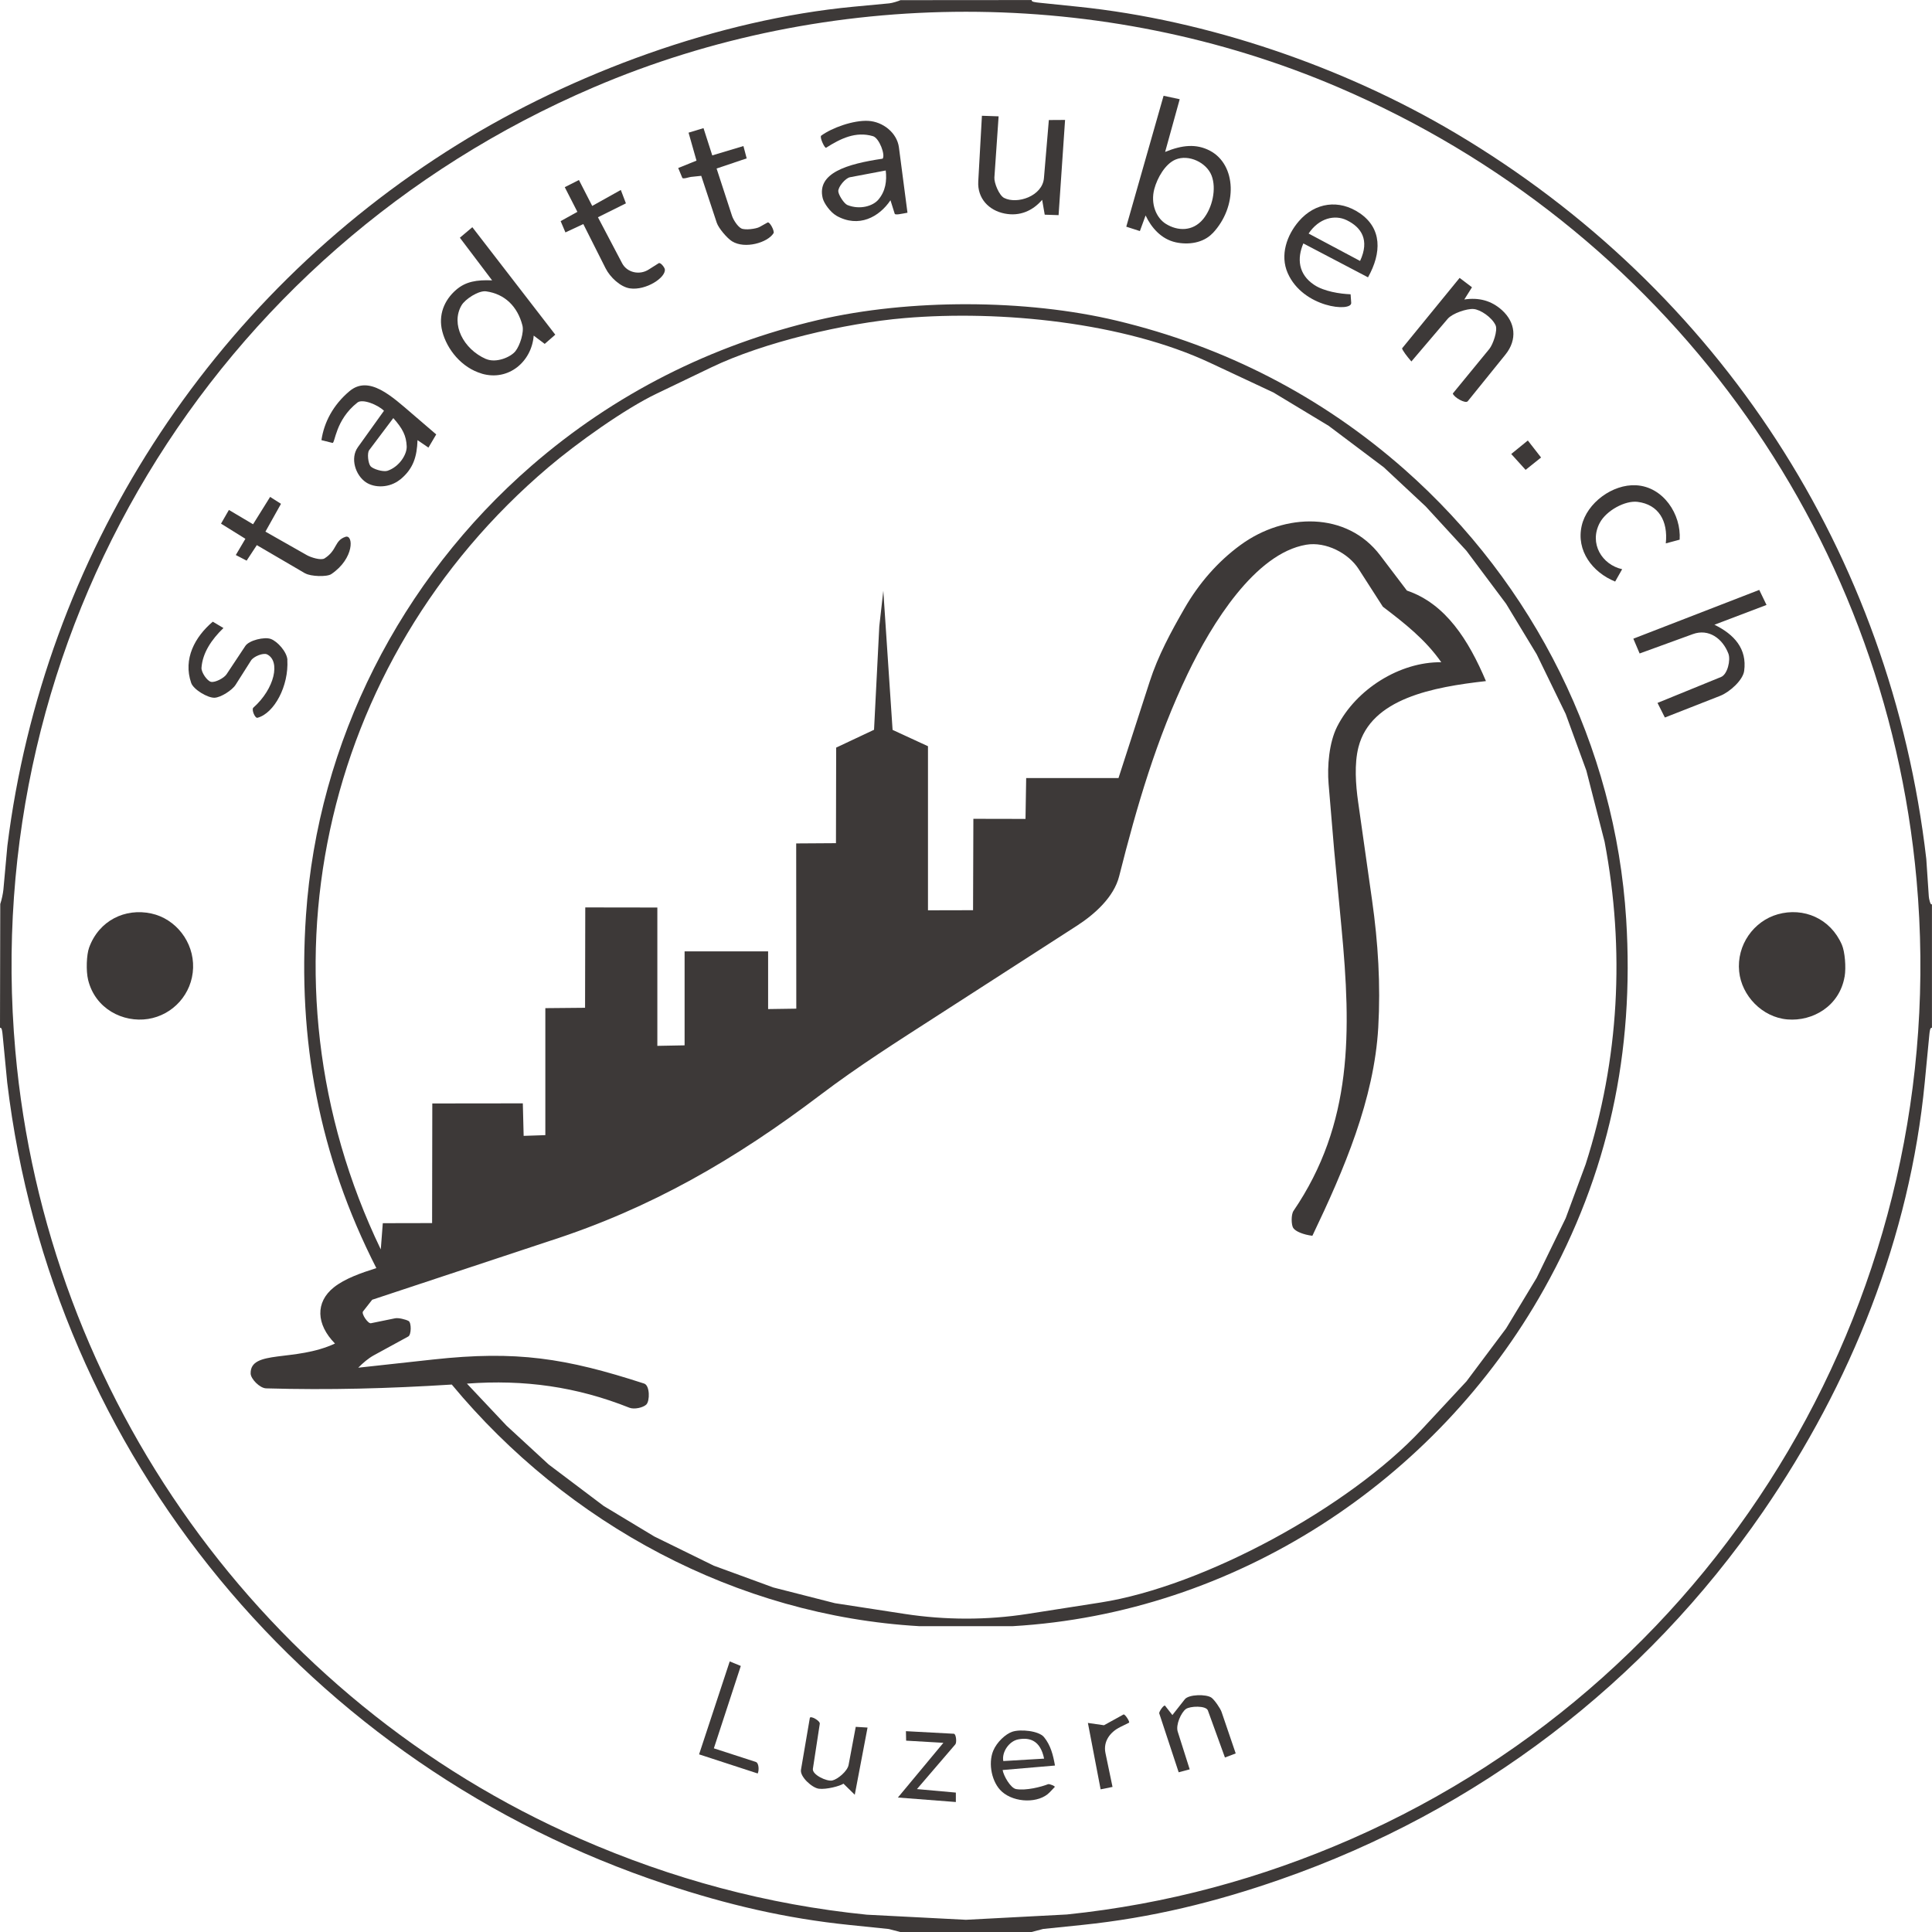
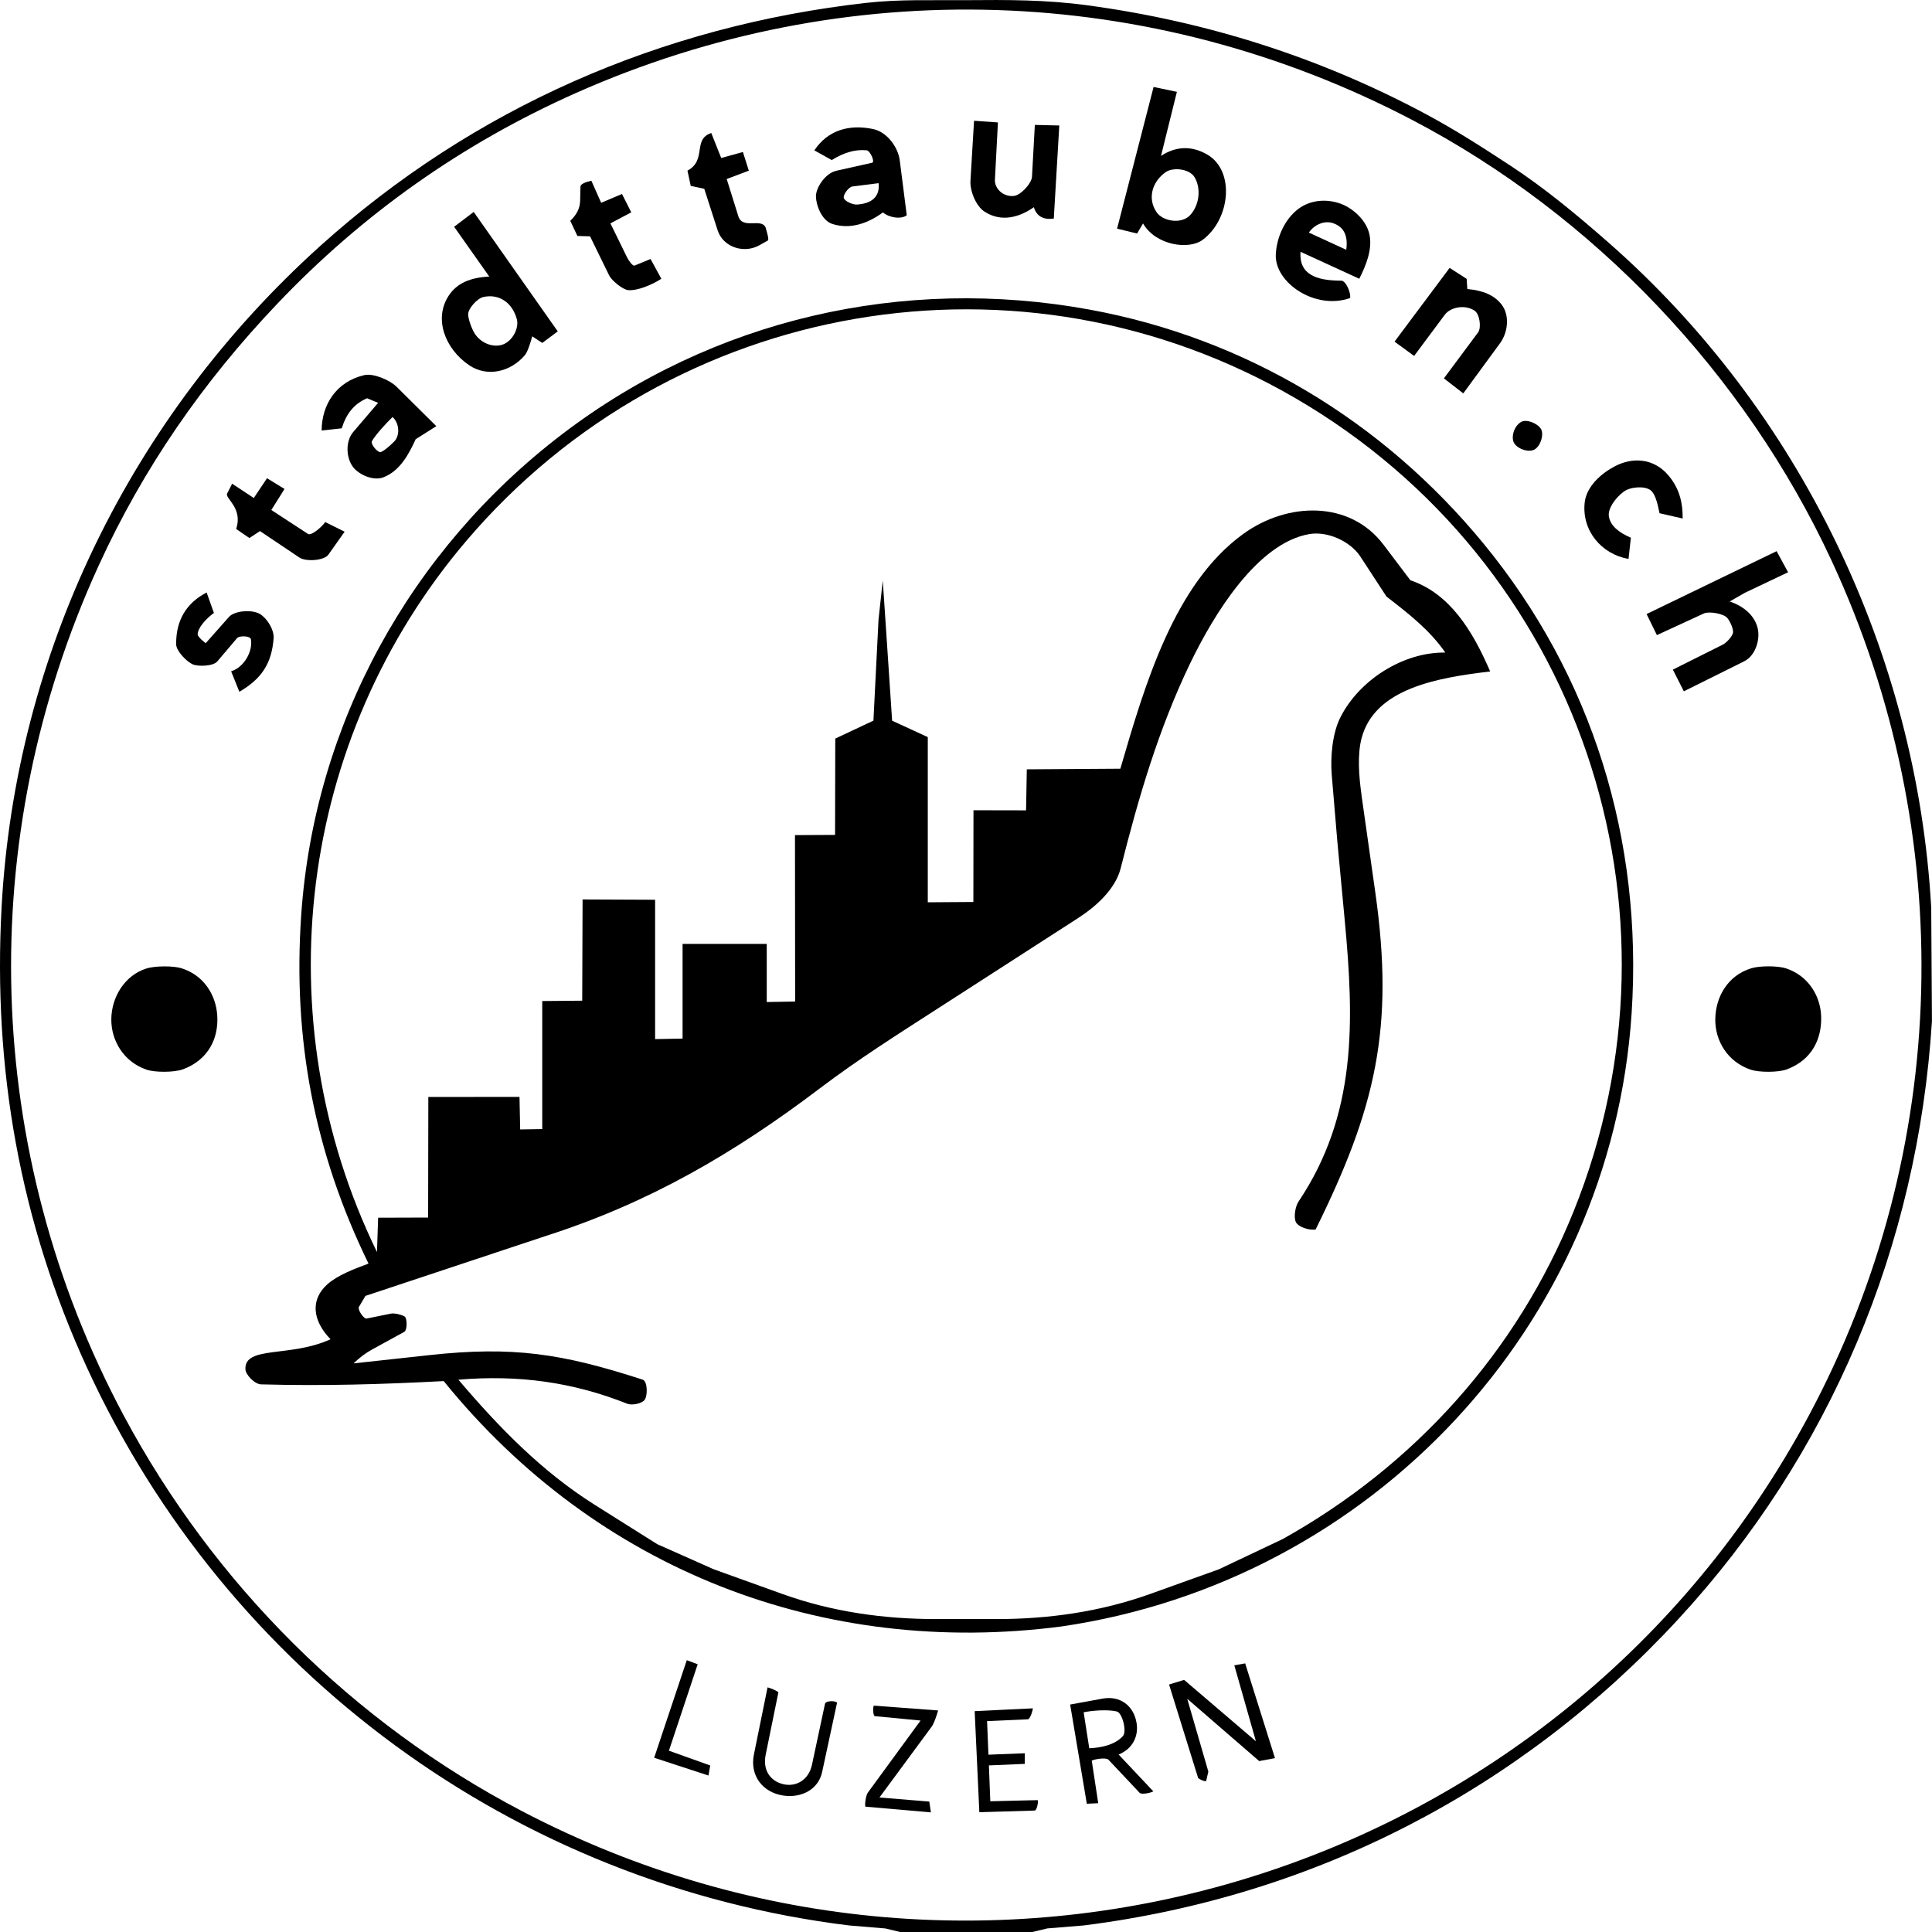
- <svg xmlns="http://www.w3.org/2000/svg" id="a" data-name="Ebene 1" width="375" height="375" viewBox="0 0 375 375" fill="#3D3938">
-   <path d="M200.25,0c-.13.37.75.45,1.49.53l7.57.78c25.08,2.59,51.49,11.65,73.15,24.5,51.31,30.43,84.57,81.72,91.43,140.9l.49,7.29c.03.41.31,1.81.61,1.5v24c-.38-.14-.45.77-.52,1.48l-.88,9.13c-2.89,30.03-14.32,58.47-31.39,83.3-22.94,33.35-55.48,58.08-93.63,71.37-12.76,4.45-25.1,7.46-38.52,8.85l-7.58.78-2.23.59h-25.5l-2.23-.58-7.57-.78c-12.44-1.27-23.85-3.96-35.72-7.9C60.04,342.79,10.06,282.58,1.4,210.11l-.88-9.13c-.07-.71-.14-1.63-.52-1.48l.05-24.03c.28-.8.54-2.08.61-2.8l.77-8.49C8.46,107.89,40.65,57.92,88.82,28.05,111.17,14.18,139.48,3.78,165.7,1.3l6.91-.65c.56-.05,1.88-.46,2.17-.62l25.47-.02ZM207.08,371.6c19.44-2.01,37.73-7.01,55.11-14.61,72.79-31.85,116.94-106.99,109.81-186.23-6.15-68.25-49.12-126.78-112.21-153.8-45.68-19.57-98.9-19.57-144.59,0C41.07,48.7-4.17,123.41,2.98,203.99c5.94,67.04,48.05,125.99,109.68,152.94,17.77,7.77,36.25,12.76,55.59,14.71l19.24.99,19.59-1.03Z" />
-   <path d="M178.43,315.64c-35.46-2.05-68.31-19.86-90.74-46.9-12.3.77-23.74,1.09-36.03.74-1.26-.04-2.99-1.85-3.01-2.88-.1-4.7,8.57-2.19,16.37-5.82-3.68-3.74-3.82-8.02-.24-10.89,2.16-1.73,5.38-2.84,8.27-3.75-11.11-21.78-15.31-44.29-13.66-68.48,2.3-33.69,18.33-65.15,43.77-87.25,16.06-13.94,34.91-23.45,55.68-28.31,17.62-4.11,40.29-4.07,57.9.14,20.95,5.01,39.77,14.67,55.89,28.89,25.16,22.21,40.9,53.69,43.01,87.28,1.62,25.8-3.44,49.48-15.95,71.8-21,37.5-60.17,62.93-103.13,65.43h-18.13ZM254.7,239.86c-1.68-.21-3.24-.82-3.69-1.52-.38-.59-.43-2.59.06-3.31,11.54-16.94,11.22-34.82,9.31-55l-1.42-15.02-1.08-12.84c-.29-3.47.1-8.05,1.65-11.12,3.68-7.28,12.18-12.61,20.22-12.51-3.09-4.42-7.14-7.58-11.34-10.78l-4.69-7.3c-1.98-3.09-6.37-5.37-10.18-4.73-9.93,1.68-18.36,15.36-23.01,25.05-6.06,12.65-9.86,25.65-13.3,39.29-1.03,4.09-4.81,7.43-8.24,9.64l-26.92,17.35c-7.83,5.05-15.4,9.83-22.81,15.44-16.48,12.49-32.83,22.01-52.64,28.39l-34.38,11.39-1.78,2.27c-.36.45.97,2.4,1.53,2.29l4.7-.96c.65-.13,2.03.21,2.61.52s.55,2.68-.05,3.01l-6.65,3.63c-1.12.61-2.14,1.5-3.07,2.43l14.53-1.59c16.22-1.77,25.72-.28,40.97,4.67,1.12.36,1.13,3.39.41,4.08-.62.59-2.32.98-3.27.61-10.24-4.08-20.4-5.51-31.54-4.68l7.69,8.16,8.17,7.53,10.69,8.06,9.82,5.92,11.55,5.67,11.56,4.23,11.96,3.05,13.52,2.08c7.88,1.21,15.98,1.23,23.85,0l14.15-2.21c20.17-3.15,48.4-18.59,62.36-33.59l8.69-9.34,7.69-10.27,5.94-9.83,5.63-11.57,3.87-10.46c6.52-20.33,7.66-41.6,3.68-62.62l-3.54-13.8-4.01-10.99-5.63-11.58-5.94-9.81-7.7-10.29-7.9-8.6-8.14-7.6-10.7-8.05-10.72-6.47-12.3-5.76c-16.72-7.83-40.54-10.27-59.3-8.68-11.57.98-27.37,4.69-37.51,9.57l-10.66,5.12c-6.15,2.95-15.39,9.54-20.94,14.25-44.52,37.76-57.73,99.51-32.55,151.83l.39-5.09,9.57-.02.04-23.22,17.57-.02.16,6.31,4.21-.14v-24.65s7.71-.07,7.71-.07l.04-19.48,13.99.02v26.85s5.29-.1,5.29-.1v-18.24s16.21,0,16.21,0v11.2s5.47-.08,5.47-.08l-.02-32.07,7.72-.05.04-18.55,7.35-3.46,1.02-20.07.78-6.91.95,14.28.85,12.72,6.87,3.17v31.85s8.75-.02,8.75-.02l.06-17.74,10.12.02.13-7.93h17.92s6.05-18.71,6.05-18.71c1.62-5.02,4.12-9.64,6.75-14.21,2.76-4.81,6.44-9.08,10.9-12.33,8.59-6.27,20.61-6.52,27.09,2.02l5.19,6.84c7.53,2.55,11.98,9.64,15.34,17.57-10.19,1.15-22.33,3.34-24.75,12.84-.82,3.24-.53,7.28-.06,10.6l2.71,19.11c1.17,8.23,1.67,16.37,1.2,24.67-.8,13.95-6.63,27.58-12.77,40.41Z" />
-   <path d="M358.03,189.58c-.99,5.73-6.21,8.7-11.09,8.29-4.9-.41-8.9-4.61-9.37-9.3-.52-5.14,2.82-9.79,7.5-11.11,4.99-1.4,10.22.79,12.44,5.92.58,1.34.84,4.36.53,6.2Z" />
-   <path d="M17.1,190.18c-.43-1.78-.3-4.87.19-6.23,1.91-5.29,7-7.74,12.08-6.64,4.72,1.02,8.27,5.49,8.11,10.55s-3.91,9.17-8.75,9.92-10.26-1.95-11.63-7.6Z" />
-   <path d="M235.36,45.27c-1.82,1.93-4.75,2.29-7.16,1.76-2.84-.63-4.74-2.88-5.84-5.21l-1.11,3.03-2.64-.85,7.24-25.41,3.13.67-2.83,10.23c3.29-1.35,6.05-1.64,8.73-.22,5.09,2.71,5.41,10.79.49,16.01ZM233.51,42.55c1.84-2.22,2.64-5.96,1.65-8.49s-4.44-4.15-6.99-3.09c-2,.84-3.54,3.55-4.12,5.71-.76,2.87.36,5.6,2.24,6.77,2.3,1.43,5.22,1.5,7.22-.9Z" />
-   <path d="M93.52,72.52c-3.92-1.14-6.78-4.7-7.68-8.23-.79-3.13.35-6.01,2.7-8.04,1.85-1.6,3.99-1.96,6.98-1.83l-6.26-8.28,2.42-2.04,16.1,20.86-2.05,1.79-2.14-1.61c-.38,5.03-4.87,8.9-10.07,7.39ZM94.32,69.67c1.97.86,4.8-.34,5.73-1.51.86-1.09,1.7-3.66,1.35-5-.94-3.64-3.38-6.1-7.05-6.61-1.44-.2-4.06,1.5-4.77,2.72-2.13,3.65.37,8.5,4.74,10.41Z" />
-   <path d="M321.73,136.43l12.33-5.03c1.25-.51,1.89-3.3,1.42-4.53-1.12-2.94-3.83-4.91-6.9-3.79l-10.33,3.76-1.22-2.87,24.44-9.47,1.41,2.92-10.11,3.84c3.85,1.88,6.36,4.67,5.77,8.97-.25,1.82-2.84,4.11-4.63,4.82l-10.76,4.22-1.43-2.84Z" />
-   <path d="M77.63,93.1c-2.03,1.63-4.92,1.65-6.62.5-2.01-1.36-3.09-4.65-1.54-6.81l5.06-7.06c-1.19-1.17-4.17-2.38-5.15-1.6-4.32,3.39-4.33,7.97-4.85,7.84l-2.14-.54c.51-3.46,2.27-6.83,5.44-9.5,3.8-3.2,8.26,1.03,12.25,4.45l4.59,3.94-1.51,2.56-2.12-1.45c-.11,3.19-.8,5.58-3.4,7.68ZM75.18,91.39c2.28-.75,3.83-3.15,3.76-4.77-.09-2.03-.75-3.39-2.6-5.47l-4.68,6.22c-.44.58-.2,2.57.26,3.12s2.44,1.16,3.26.89Z" />
-   <path d="M162.34,41.86c-1.16-.66-2.4-2.38-2.65-3.38-1.21-4.91,4.74-6.66,11.63-7.68.56-.7-.64-4-1.88-4.37-3.35-.98-6.26.45-9.1,2.25-.25.14-1.25-1.93-.97-2.33,2.1-1.55,6.26-3.04,9.14-2.89s5.6,2.33,5.97,5.14l1.66,12.69c-1.14.2-2.38.51-2.48.19l-.82-2.61c-2.17,3.24-6.16,5.45-10.5,3ZM164.49,39.8c2.47.98,4.98.17,6.01-1.06,1.38-1.64,1.66-3.6,1.42-5.65l-6.93,1.31c-.91.17-2.31,1.87-2.28,2.72.03.7,1.12,2.42,1.78,2.68Z" />
-   <path d="M255.09,55.3c1.9,1.26,4.97,1.74,7.06,1.82l.12,1.66c.13,1.83-9.34.99-12.32-5.76-1.55-3.5-.17-7.4,2.17-10.1,3.12-3.61,7.78-4.31,11.84-1.52,4.27,2.94,4.25,7.64,1.57,12.43l-12.55-6.58c-1.24,2.9-1.01,5.98,2.11,8.05ZM263.99,50.65c1.9-4.09.24-6.53-2.59-7.91-2.3-1.12-5.37-.44-7.4,2.59l9.99,5.32Z" />
-   <path d="M281.97,76.4l7.11-8.67c.7-.86,1.67-3.6,1.21-4.6-.73-1.57-2.96-3.04-4.26-3.15s-4.11.83-5.03,1.9l-7.05,8.28c-.82-.93-1.74-2.15-1.81-2.54l11.17-13.68,2.4,1.82-1.49,2.37c2.86-.43,5.26.23,7.3,2.06,2.61,2.35,3.05,5.7.68,8.64l-7.31,9.05c-.44.53-2.68-.74-2.9-1.5Z" />
-   <path d="M206.73,23.28l-1.26,18.48-2.69-.09-.5-2.88c-1.85,2.14-4.35,3.24-7.28,2.66-3.09-.61-5.31-2.96-5.12-6.24l.71-12.74,3.24.11-.82,11.88c-.07,1.03.91,3.46,1.89,3.96,2.54,1.29,7.44-.35,7.73-3.86l.95-11.26,3.14-.02Z" />
-   <path d="M55.77,128.09c.3,5.05-2.54,10.36-5.79,11.23-.5.13-1.2-1.61-.81-1.96,4.16-3.69,5.3-9.04,2.68-10.34-.75-.37-2.62.4-3.12,1.17l-3,4.73c-.66,1.05-2.88,2.47-4.09,2.51-1.34.05-4.09-1.6-4.53-2.87-1.62-4.67.74-8.97,4.19-11.89l2.07,1.23c-2.32,2.24-4.06,4.83-4.26,7.72-.06.87,1.1,2.58,1.87,2.73s2.48-.71,2.99-1.47l3.65-5.5c.74-1.11,3.71-1.81,4.94-1.36,1.3.47,3.13,2.5,3.23,4.07Z" />
-   <path d="M150.13,45.28c-1.13,1.81-5.54,3.12-8.05,1.55-.95-.59-2.61-2.54-2.96-3.6l-3.01-9.1-2.01.21c-.33.03-1.54.48-1.67.17l-.79-1.9,3.55-1.43-1.54-5.43,2.9-.88,1.7,5.29,6.05-1.81.63,2.39-5.84,1.97,2.98,9.14c.27.84,1.11,2.13,1.82,2.49s2.85.1,3.55-.29l1.54-.86c.42-.23,1.41,1.68,1.16,2.09Z" />
-   <path d="M59.26,111.31l-9.41-5.5-1.98,3.01-2.1-1.09,1.86-3.15-4.73-2.94,1.53-2.66,4.69,2.78,3.31-5.31,2.11,1.34-3.02,5.4,8.07,4.58c.73.41,2.71,1.06,3.41.61,2.49-1.58,1.87-3.45,4.05-4.18,1.57-.53,1.78,4.17-2.74,7.23-.87.59-4.03.46-5.05-.14Z" />
-   <path d="M125.89,52.33l1.96-1.24c.34-.22,1.12.77,1.19,1.17.25,1.6-3.67,4.18-6.79,3.71-1.81-.27-3.82-2.13-4.71-3.9l-4.32-8.58-3.47,1.62-.93-2.19,3.25-1.8-2.45-4.79,2.75-1.39,2.58,5.03,5.55-3.1.99,2.6-5.43,2.7,4.69,8.92c.96,1.83,3.37,2.36,5.14,1.24Z" />
-   <path d="M310.51,101.49c-2.11,3.99.43,8.12,4.35,8.99l-1.36,2.4c-4.4-1.78-7.6-5.99-6.49-10.84,1.02-4.45,6-8.09,10.54-7.85,5.31.28,8.8,5.66,8.47,10.56l-2.69.72c.46-4.41-1.43-7.55-5.48-8.06-2.42-.3-6.07,1.69-7.34,4.08Z" />
-   <path d="M203.46,346.31c.23-.09,1.42.38,1.26.55l-.97,1.02c-2.07,2.17-6.8,2.1-9.29-.13-1.94-1.74-2.71-5.42-1.68-7.92.71-1.71,2.42-3.27,3.7-3.7,1.61-.54,5.16-.18,6.16,1.04,1.31,1.61,1.77,3.49,2.13,5.52l-10.16.87c.18,1.12,1.54,3.52,2.62,3.7,1.94.33,4.87-.42,6.23-.96ZM202.66,341.35c-.75-3.66-2.92-4.13-5.01-3.74-1.77.33-3.24,2.46-2.91,4.21l7.92-.47Z" />
-   <path d="M228.6,336.12l2.32,7.31-2.14.57-3.77-11.43c-.1-.31.92-1.75,1.13-1.49l1.42,1.81,2.41-3.06c.76-.97,4.18-1.03,5.18-.31.55.39,1.72,2.06,1.96,2.78l2.74,8.04-2.09.79-3.31-9.13c-.36-.99-3.48-.86-4.27-.28-.92.68-2.01,3.06-1.58,4.41Z" />
-   <path d="M166.1,335.18l2.29.14-2.48,13.04-2.19-2.15c-.7.47-3.3,1.16-4.78.98-1.3-.16-3.7-2.32-3.47-3.68l1.72-10.07c.15-.48,2.02.57,1.93,1.14l-1.34,8.75c-.17,1.14,2.7,2.5,3.77,2.26s2.93-1.81,3.16-3.01l1.39-7.4Z" />
-   <path d="M146.73,342.01c.56.18.64,1.63.34,2.22l-11.38-3.71,5.95-18.04,2.15.88-5.23,15.99,8.17,2.65Z" />
-   <path d="M185.53,347.94c0-.15,0,1.24,0,1.83l-11.25-.87,8.83-10.62-7.23-.42-.04-1.84,9.3.5c.44.02.6,1.7.29,2.06l-7.45,8.68,7.55.68Z" />
-   <path d="M215.94,346.84l-2.31.47-2.47-12.89,3.12.45,3.79-2.09c.27-.15,1.32,1.48,1.06,1.6l-1.68.83c-1.98.97-3.35,2.8-2.88,5.06l1.37,6.57Z" />
-   <polygon points="296.12 91.2 293.33 88.12 296.55 85.5 299.12 88.8 296.12 91.2" />
+ <svg xmlns="http://www.w3.org/2000/svg" id="a" data-name="Ebene 1" width="372.1" height="372.12" viewBox="0 0 372.1 372.12">
+   <path d="M198.83,372.12h-25.47s-2.82-.68-2.82-.68l-6.99-.58c-64.34-7.92-119.85-48.68-146.84-107.53C3.84,235.28-1.36,205.9.3,174.83c2.62-49.05,24.95-94.62,61.35-127.43C91.19,20.78,127.43,4.98,166.88.55c6.54-.73,12.71-.46,19.24-.52,7.93-.07,15.33-.09,23.31.99,22.96,3.1,44.74,10.01,65.12,20.91,5.79,3.1,10.91,6.4,16.36,9.97,6.75,4.43,12.8,9.48,18.89,14.81,36.79,32.24,59.44,79.18,62.17,128.12l.14,21.85c-2.73,43.3-19.6,83.52-48.91,115.24-30.35,32.85-70.07,53.35-114.48,58.94l-6.99.57-2.89.69ZM348.36,272.72c27.46-51.26,28.86-112.03,4.43-164.71-16.66-35.92-45.78-66.6-80.83-84.93C221.52-3.3,162.88-5.21,110.87,17.94c-21.87,9.74-41.06,23.3-57.54,40.65-14.27,15.02-25.73,31.55-34.35,50.4-23.99,52.48-22.36,112.78,4.89,163.73,17.35,32.42,44.12,59.09,76.69,76.13,89.65,46.89,200.08,12.94,247.8-76.13Z" />
+   <path d="M85.47,266.01c-11.99.63-23.12.96-35.18.63-1.25-.03-2.97-1.86-3.02-2.89-.23-4.62,8.65-2.24,16.39-5.8-3.49-3.61-3.91-7.61-.63-10.56,1.99-1.79,5.24-3,7.95-4.01-10.54-21.62-14.58-43.38-12.97-67.06,2.51-36.82,21.01-70.4,50.34-92.75,29.04-22.12,65.62-30.52,101.56-23.93,30.02,5.51,56.43,21.47,75.8,45.02,21.01,25.56,30.76,57.15,28.55,90.57-3.97,60.14-50.15,109.31-109.8,118.04-45.93,5.99-89.5-10.84-119-47.26ZM262.23,153.11l2.67,18.81c3.71,26.19.02,41.58-11.5,64.89-1.34.22-3.35-.53-3.79-1.4-.47-.92-.15-3.01.5-3.98,11.25-16.78,10.73-34.68,8.89-54.25l-1.41-15.03-1.08-12.84c-.29-3.47.1-8.05,1.65-11.12,3.67-7.28,12.18-12.62,20.22-12.5-3.08-4.44-7.16-7.55-11.34-10.8l-5.02-7.69c-1.9-2.91-6.27-4.94-9.84-4.33-9.97,1.72-18.36,15.35-23.02,25.05-6.06,12.65-9.86,25.65-13.3,39.29-1.03,4.09-4.81,7.43-8.24,9.64l-26.92,17.35c-7.84,5.05-15.4,9.83-22.81,15.44-16.47,12.48-32.85,22.03-52.65,28.38l-34.85,11.58-1.26,2.13c-.3.5.93,2.35,1.49,2.23l4.7-.95c.65-.13,2.01.21,2.58.53s.55,2.67-.02,2.98l-6.17,3.38c-1.41.77-2.43,1.59-3.61,2.7l14.57-1.59c16.21-1.77,25.66-.29,41.11,4.72,1,.32,1,3.34.27,4.03-.62.59-2.31.98-3.27.6-10.46-4.16-20.89-5.59-32.49-4.62,7.86,9.25,16.11,17.71,26.29,24.12l12.01,7.56,10.89,4.84,13.23,4.76c9.6,3.45,19.55,4.83,29.68,4.83h11.46c10.13,0,20.07-1.4,29.68-4.84l13.24-4.75,12.26-5.81c25.4-14.15,45.16-36.09,56.05-63.1,23.6-58.5.94-124.89-53.46-156.59-52.89-30.83-120.01-19.25-159.73,27.33-32.55,38.18-39.15,92.15-17.28,137.07l.22-6.62,9.63-.03.04-23.22,17.56-.02.13,6.27,4.25-.07v-24.66s7.7-.07,7.7-.07l.07-19.5,13.97.06v26.84s5.29-.1,5.29-.1v-18.24s16.21,0,16.21,0v11.2s5.47-.1,5.47-.1l-.03-32.05,7.72-.04.04-18.55,7.35-3.46.98-19.44.82-7.55.86,12.86.94,14.14,6.87,3.16v31.82s8.78-.06,8.78-.06l.02-17.67,10.13.02.14-7.9,18.02-.12c4.78-16.41,10.4-35.55,23.6-45.17,8.61-6.27,20.63-6.52,27.09,2.03l5.17,6.84c7.58,2.57,11.96,9.65,15.37,17.57-10.24,1.21-22.24,3.28-24.77,12.86-.83,3.17-.52,7.33-.01,10.89Z" />
+   <path d="M35.18,205.97c-1.65.61-5.33.6-6.91.07-4.45-1.5-6.87-5.61-6.83-9.75s2.48-8.38,6.73-9.74c1.7-.55,5.27-.54,6.81-.05,4.41,1.4,6.64,5.28,6.87,9.16.25,4.29-1.66,8.47-6.66,10.32Z" />
+   <path d="M344.16,205.97c-1.63.61-5.31.6-6.9.08-4.51-1.49-6.94-5.58-6.88-9.77s2.32-8.34,6.88-9.77c1.63-.51,5.1-.52,6.72,0,4.3,1.41,6.66,5.28,6.79,9.27.13,4.13-1.61,8.31-6.61,10.19Z" />
+   <path d="M231.6,46.22c-2.62,1.94-8.99,1.06-11.44-3.18l-1.15,1.94-3.85-.94,7.03-27.29,4.49.94-3.06,12.34c2.96-1.94,6.01-1.96,8.94-.24,5.34,3.13,4.43,12.45-.96,16.44ZM229.25,41.42c1.78-1.93,2.11-5.14.84-7.28-.98-1.64-4.14-1.98-5.56-.99-2.63,1.84-3.56,5.09-1.77,7.71,1.18,1.75,4.78,2.42,6.5.55Z" />
+   <path d="M101.12,68.38c-2.84,3.36-7.37,4.26-10.75,1.97-4.66-3.16-6.89-8.98-3.92-13.44,1.58-2.38,4.14-3.46,7.79-3.64l-6.77-9.59,3.77-2.86,16.19,23.01-2.98,2.22-1.94-1.27c-.22.86-.85,2.96-1.39,3.6ZM99.53,61.44c-.79-2.99-3.28-4.94-6.44-4.23-1.16.26-2.97,2.24-2.92,3.38.04,1.01.79,3.08,1.47,3.96,1.43,1.86,3.89,2.52,5.59,1.64,1.59-.82,2.77-3.02,2.31-4.76Z" />
+   <path d="M322.2,128.98l9.63-4.82c.73-.37,1.83-1.6,1.96-2.28s-.56-2.24-1.12-2.88c-.7-.81-3.49-1.3-4.47-.85l-9.07,4.18-1.98-4.06,25.04-12.11,2.21,4.06-8.35,3.97-2.89,1.66c2.76.95,4.61,2.63,5.29,4.8.73,2.34-.29,5.62-2.5,6.72l-11.63,5.78-2.11-4.17Z" />
+   <path d="M161.07,32.89l6.9-1.54c.63-.14-.39-2.34-1.04-2.4-2.31-.22-4.45.48-6.73,1.88l-3.35-1.87c2.64-3.96,6.82-5.07,11.37-4.09,2.55.55,4.74,3.37,5.08,6.02l1.35,10.57c-1.04.82-3.41.49-4.59-.55-2.59,1.91-6.12,3.43-9.81,2.2-1.82-.61-3.01-3.25-3.09-5.22-.07-1.67,1.77-4.51,3.9-4.99ZM169.22,35.28l-5.05.64c-.66.08-1.83,1.56-1.64,2.22s1.77,1.3,2.5,1.26c2.71-.17,4.49-1.38,4.2-4.12Z" />
+   <path d="M250.49,48.47c-.32,4.4,3.01,5.58,7.85,5.59.91,0,1.9,2.4,1.7,3.34-6.72,2.4-14.6-2.98-14.31-8.43.18-3.35,1.77-6.82,4.39-8.77,2.36-1.75,5.53-1.93,8.16-.94,2.26.85,5.04,3.18,5.54,6.17.46,2.72-.68,5.63-2.01,8.26l-11.33-5.2ZM259.3,48.11c.44-3.15-.81-4.52-2.53-5.12s-3.69.34-4.67,1.81l7.2,3.31Z" />
+   <path d="M68.04,83.2l4.79-5.61-2.12-.88c-2.5,1.05-3.99,2.94-4.89,5.79l-3.87.42c.02-5,2.84-9.4,8.18-10.66,1.8-.43,4.97.97,6.22,2.2l7.69,7.62-3.98,2.52c-1.26,2.74-2.95,6.08-6.22,7.34-1.98.76-4.72-.56-5.79-1.92-1.42-1.81-1.55-5.02-.01-6.82ZM75.91,85.06c1.13-1.12,1.07-3.5-.3-4.74-1.2,1.16-3.22,3.35-3.97,4.64-.33.56,1.17,2.37,1.76,2.1s1.44-.93,2.51-2Z" />
+   <path d="M278.1,72.89l6.6-8.88c.65-.87.32-3.5-.68-4.17-1.87-1.24-4.64-.69-5.74.78l-5.91,7.94-3.77-2.76,10.61-14.2,3.28,2.11.13,1.96c2.99.27,5.21,1.16,6.63,3.03,1.53,2.02,1.24,5.26-.33,7.41l-7.08,9.66-3.73-2.89Z" />
+   <path d="M199.32,24.06l4.71.11-1.06,17.93c-1.98.28-3.31-.43-3.84-2.19-2.62,1.83-6.14,3.03-9.51.85-1.62-1.05-2.82-3.96-2.7-5.94l.69-11.56,4.6.32-.58,11.06c-.08,1.63,1.54,3.32,3.65,3.1,1.36-.14,3.42-2.44,3.49-3.7l.55-9.97Z" />
+   <path d="M46.1,133.24l-1.58-3.94c2.48-.76,4.2-3.83,3.81-6.16-.12-.7-2.23-.75-2.67-.23l-3.82,4.5c-.78.92-3.7,1.01-4.74.54-1.17-.54-3.16-2.55-3.17-3.86-.05-4.67,2.02-7.98,5.87-9.97l1.4,3.94c-1.54,1.1-3.13,2.92-3.13,4.14,0,.44,1.36,1.62,1.57,1.66l4.46-5.03c.99-1.11,3.85-1.44,5.56-.77,1.44.56,3.19,3.04,3.04,4.91-.37,4.7-2.19,7.71-6.6,10.27Z" />
+   <path d="M312.72,94.71c-1.7,1.29-3.05,3.31-2.84,4.73.27,1.81,1.92,3.14,4.24,4.13l-.45,4.09c-5.27-.94-9.01-5.48-8.45-10.83.33-3.14,3.21-5.66,5.79-7.01,3.64-1.91,7.62-1.44,10.3,1.7,2.02,2.36,2.8,4.96,2.79,8.35l-4.46-1.02c-.41-2.1-.89-3.8-1.74-4.44-1.11-.84-3.89-.68-5.17.3Z" />
+   <path d="M57.7,107.41l-7.63-5.12-2.03,1.34-2.56-1.75c1.37-4.05-2.2-5.89-1.73-6.82l.96-1.9,4.17,2.76,2.55-3.81,3.37,2.07-2.54,4.05,7.05,4.6c.69.45,2.85-1.51,3.33-2.28l3.74,1.86-3.13,4.42c-.82,1.16-4.32,1.39-5.55.57Z" />
+   <path d="M147.5,43.98c.23.72.65,2.2.4,2.34l-1.66.93c-2.94,1.65-6.97.38-8.02-2.9l-2.57-7.98-2.61-.57-.63-2.93c3.79-2.04.93-6.05,4.59-7.25l1.91,4.81,4.18-1.15,1.14,3.59-4.26,1.61,2.24,7.17c.84,2.68,4.62.14,5.31,2.33Z" />
+   <path d="M125.31,49.9l2.07,3.79c-1.74,1.16-4.68,2.36-6.39,2.19-1.09-.11-3.19-1.87-3.65-2.81l-3.69-7.55-2.44-.07-1.37-2.92c1.3-1.25,1.87-2.47,1.9-3.91l.06-2.66c.01-.6,1.25-.95,2.1-1.15l1.89,4.25,4.01-1.7,1.79,3.54-4.02,2.12,3.22,6.58c.22.45,1.05,1.71,1.44,1.55l3.06-1.26Z" />
+   <path d="M232.74,341.21l-.41,1.76c-.08.35-1.37-.31-1.55-.48l-5.61-18.04,2.9-.89,13.83,11.82-4.16-14.62,2.09-.38,5.74,18.25-3.04.57-13.86-12,4.06,14Z" />
+   <path d="M219.51,345.32l-6.01-6.38c-.47-.5-2.79-.09-3.22.18l1.25,8.19-2.2.11-3.21-19.11,6.24-1.14c3.37-.62,6,1.35,6.55,4.67.44,2.64-.82,5.03-3.45,6.1l6.68,7.09c-.44.29-2.28.67-2.63.29ZM216.28,334.38c.8-.87-.1-4.49-1.19-4.74-1.75-.41-4.64-.19-6.37.16l1.08,6.93c2.1-.09,4.85-.56,6.49-2.35Z" />
+   <path d="M158.91,328.15c.13-.6,2.08-.63,2.31-.17l-2.86,13.29c-.77,3.58-4.19,5.04-7.42,4.58-4.08-.58-6.55-3.89-5.73-7.92l2.63-12.93c.55.14,2.01.72,2.08.99l-2.44,11.97c-.62,3.04.94,5.04,3.22,5.65,2.52.68,5.05-.7,5.69-3.69l2.52-11.79Z" />
+   <path d="M190.47,340.03l.27,6.91,9.08-.22c.26-.03-.06,2-.54,2.01l-10.65.32-.9-19.47,11.21-.54c-.09.73-.58,2.09-.96,2.11l-7.86.35.26,6.47,7.01-.28v2.05s-6.9.29-6.9.29Z" />
+   <path d="M179.3,349.08l-12.61-1.1c-.17-.22.05-2.15.46-2.7l10.16-13.89-8.79-.84c-.38-.04-.44-1.81-.19-2.03l12.36.93c-.26.9-.76,2.47-1.24,3.12l-10.06,13.64,9.6.79c-.05-.31.09.58.31,2.08Z" />
+   <polygon points="136.8 340.05 136.45 341.98 126 338.56 132.28 319.77 134.38 320.55 128.84 337.2 136.8 340.05" />
+   <path d="M292.94,81.29c1.01-.63,3.12.19,3.84,1.29.63.97.04,3.24-1.19,3.98-1.02.61-3.02.08-3.88-1.1-.73-.99-.24-3.26,1.23-4.17Z" />
</svg>
